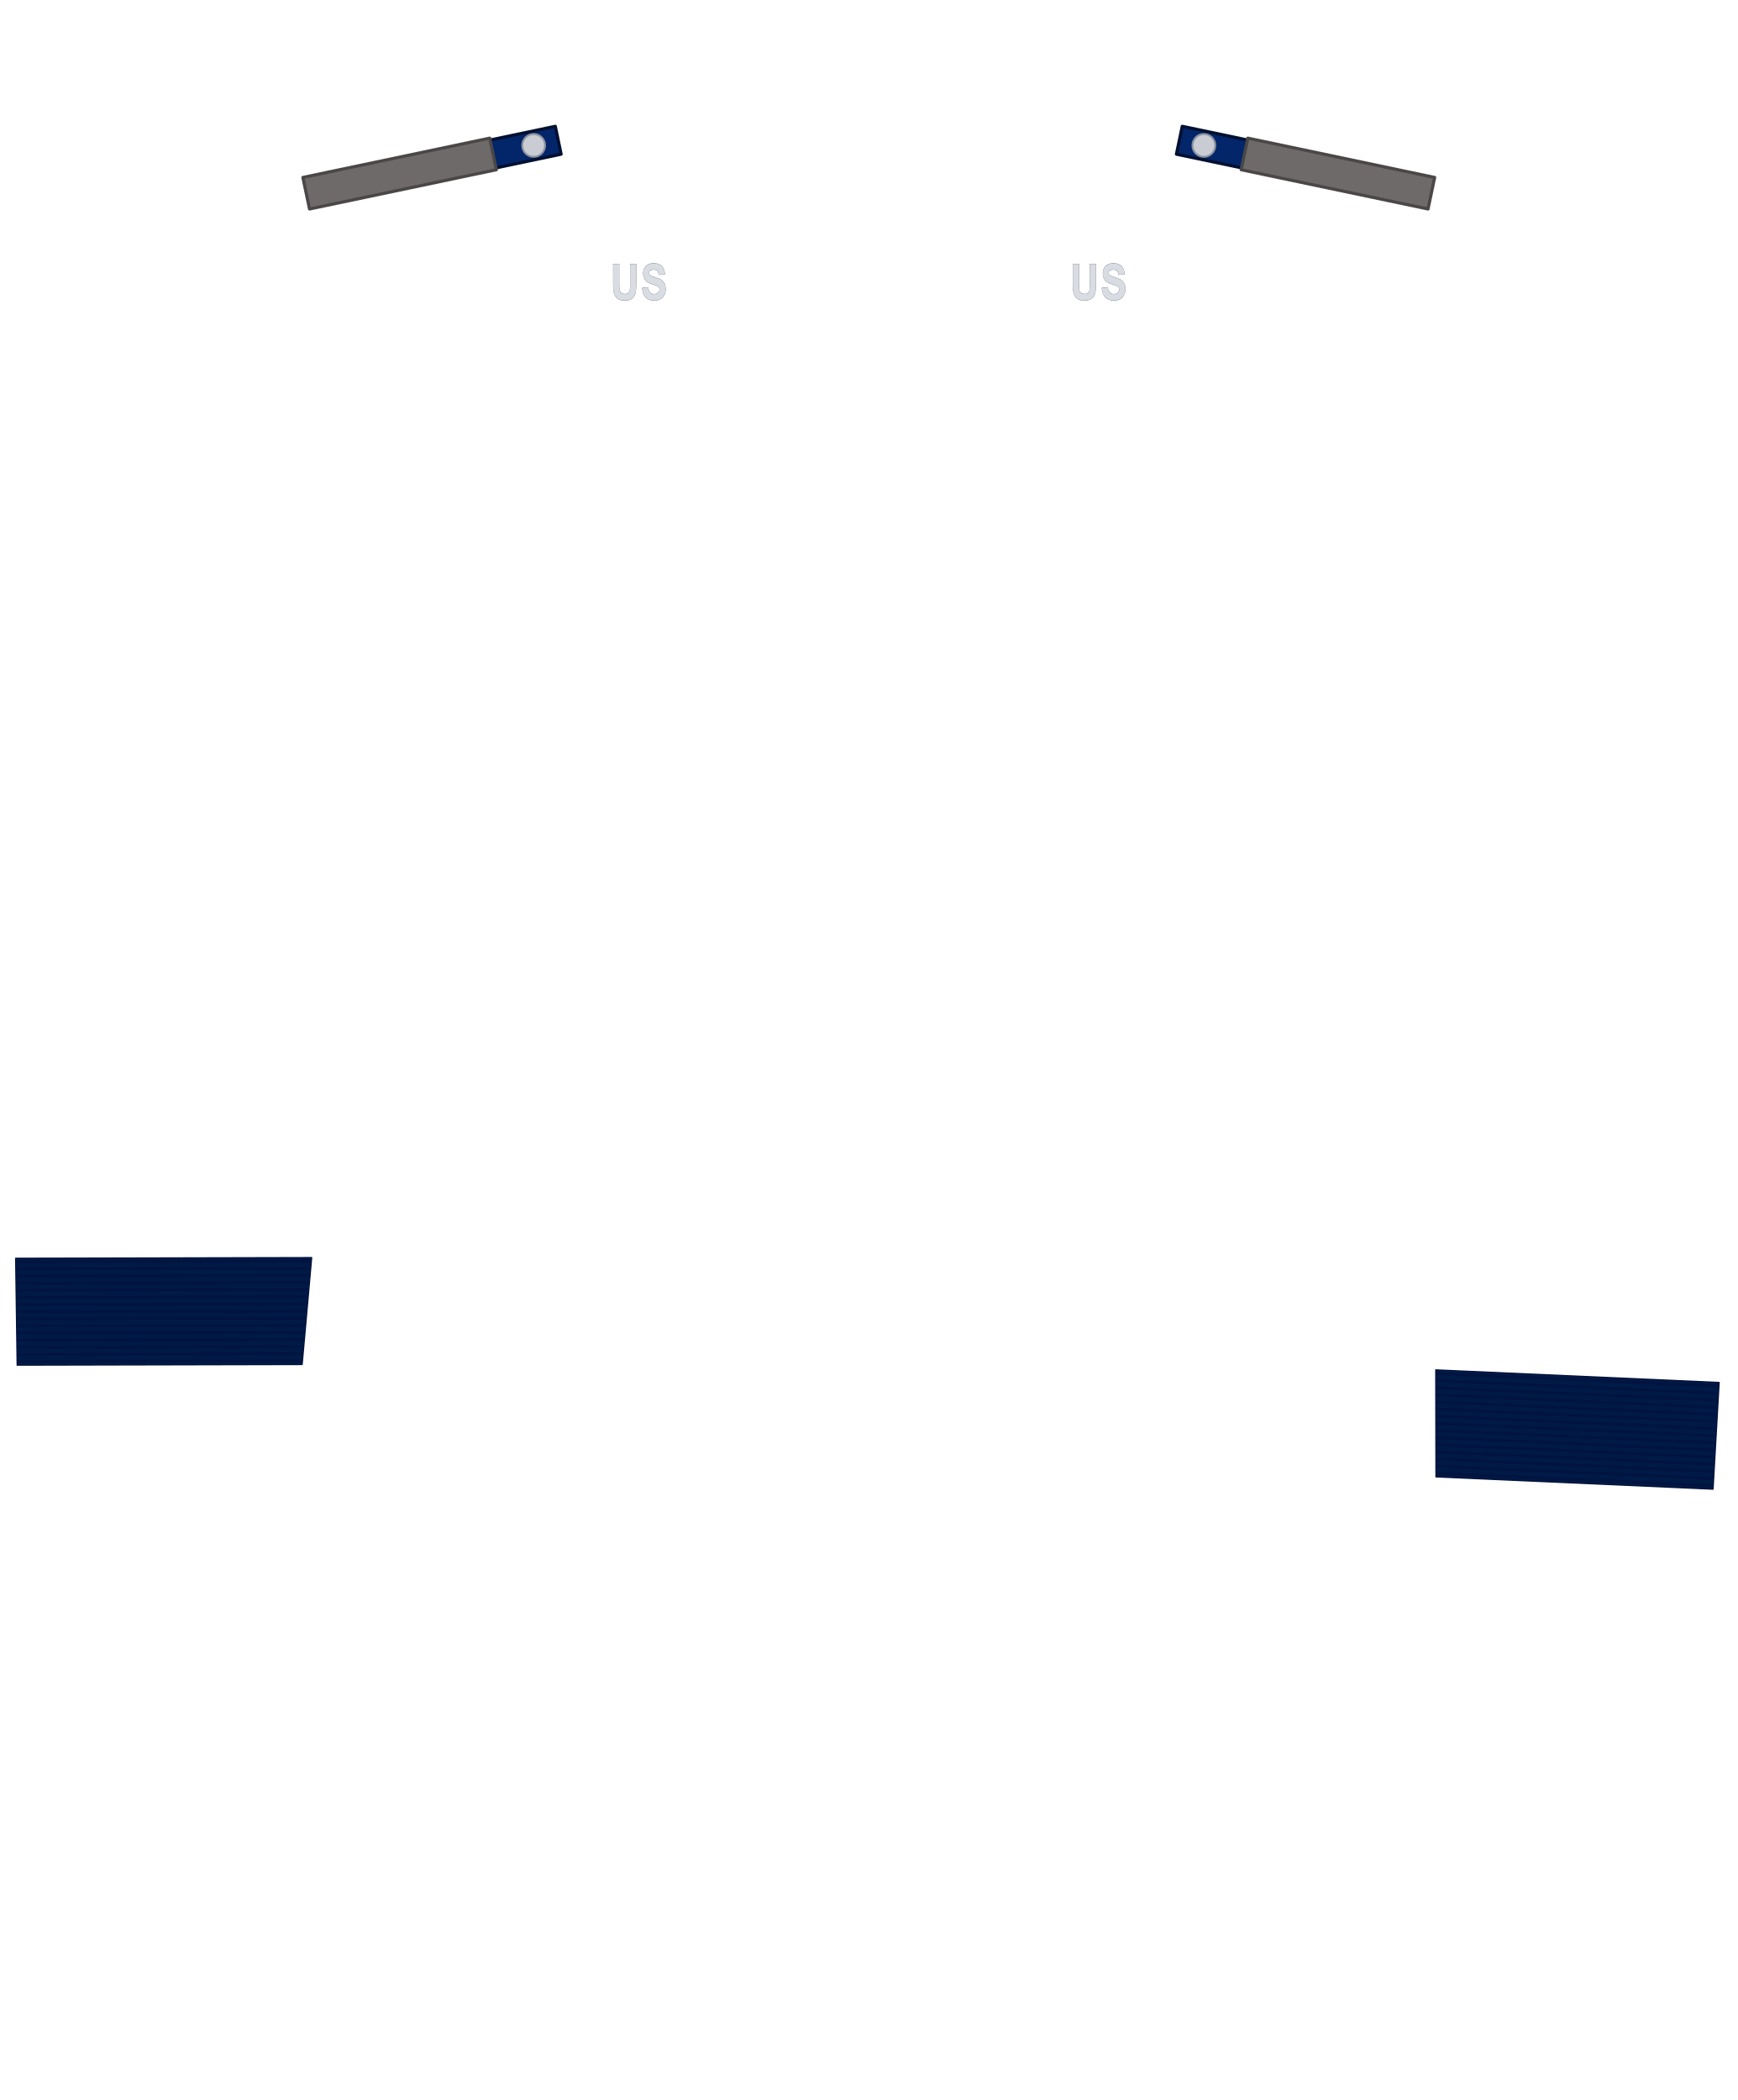
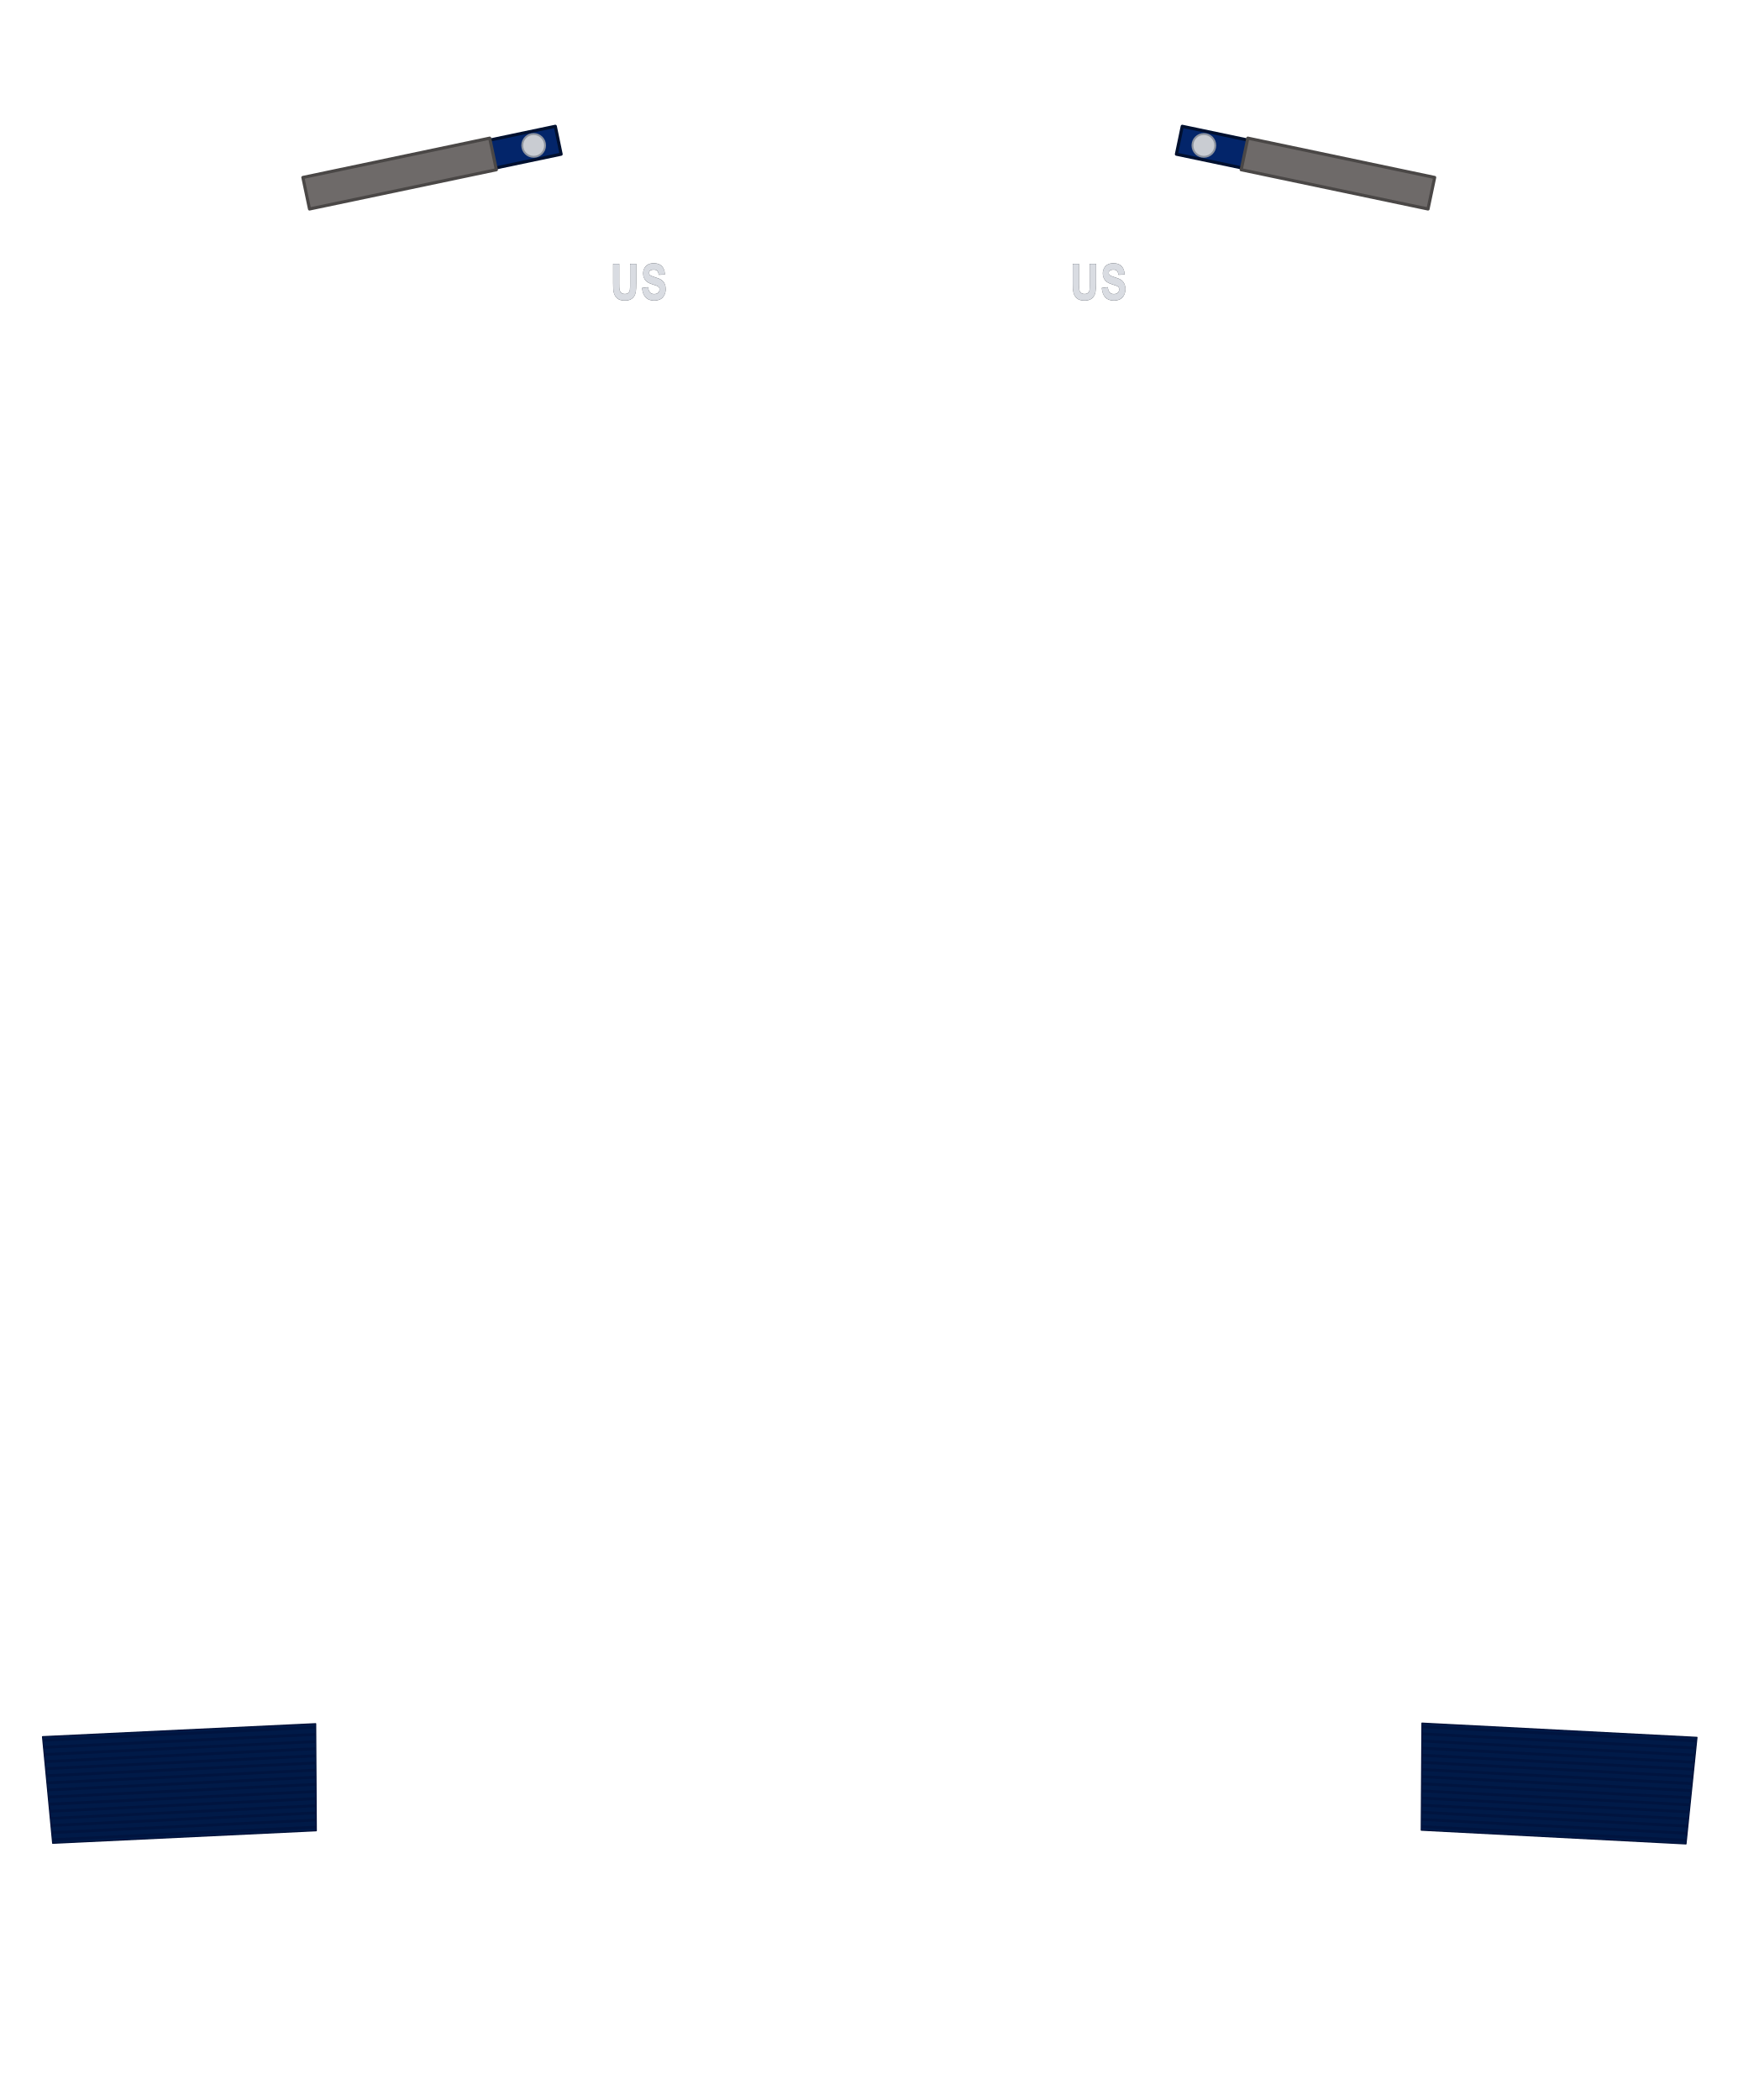
<svg xmlns="http://www.w3.org/2000/svg" width="24.388in" height="29.476in" viewBox="0 0 2438.83 2947.56" data-asset-id="garment-blues-class-a-coat-female-general-officer" data-source="original" data-units="0.01in">
  <g id="garment-blues-class-a-coat-female-general-officer__art" transform="translate(1219.415 21.560) scale(88.000)">
    <g id="garment-blues-class-a-coat-female-general-officer__epaulet-right">
      <path id="garment-blues-class-a-coat-female-general-officer__epaulet-right-body" d="M-9.000,2.610L-5.000,1.769L-4.907,2.214L-8.907,3.055Z" fill="#03256a" stroke="#00102f" stroke-width=".05" stroke-linejoin="round" />
      <circle cx="-5.345" cy="2.074" r="0.182" fill="#c9ccd2" stroke="#8d939e" stroke-width=".03" />
    </g>
    <g id="garment-blues-class-a-coat-female-general-officer__epaulet-sleeve-right">
      <path id="garment-blues-class-a-coat-female-general-officer__epaulet-sleeve-right-body" d="M-9.026,2.585L-6.046,1.958L-5.940,2.462L-8.920,3.088Z" fill="#6e6a69" stroke="#4a4746" stroke-width=".05" stroke-linejoin="round" />
    </g>
    <g id="garment-blues-class-a-coat-female-general-officer__rank-slot-right">
      <rect x="-9.026" y="1.958" width="3.085" height="1.130" fill="none" />
    </g>
    <g id="garment-blues-class-a-coat-female-general-officer__rank-rule-point-right">
      <rect x="-8.268" y="2.676" width=".02" height=".02" fill="none" />
    </g>
    <g id="garment-blues-class-a-coat-female-general-officer__epaulet-left">
      <path id="garment-blues-class-a-coat-female-general-officer__epaulet-left-body" d="M9.000,2.610L5.000,1.769L4.907,2.214L8.907,3.055Z" fill="#03256a" stroke="#00102f" stroke-width=".05" stroke-linejoin="round" />
      <circle cx="5.345" cy="2.074" r="0.182" fill="#c9ccd2" stroke="#8d939e" stroke-width=".03" />
    </g>
    <g id="garment-blues-class-a-coat-female-general-officer__epaulet-sleeve-left">
      <path id="garment-blues-class-a-coat-female-general-officer__epaulet-sleeve-left-body" d="M9.026,2.585L6.046,1.958L5.940,2.462L8.920,3.088Z" fill="#6e6a69" stroke="#4a4746" stroke-width=".05" stroke-linejoin="round" />
    </g>
    <g id="garment-blues-class-a-coat-female-general-officer__rank-slot-left">
      <rect x="5.940" y="1.958" width="3.085" height="1.130" fill="none" />
    </g>
    <g id="garment-blues-class-a-coat-female-general-officer__rank-rule-point-left">
      <rect x="8.248" y="2.676" width=".02" height=".02" fill="none" />
    </g>
    <g id="garment-blues-class-a-coat-female-general-officer__lapel-us-right">
      <rect x="-4.177" y="3.910" width="1.023" height="0.682" fill="none" />
      <g transform="translate(-3.666 4.251) scale(1.136) translate(3.666 -4.251)">
        <g fill="#d9dce2" stroke="#6b7079" stroke-width="1.2" paint-order="stroke">
          <g transform="translate(-4.066 4.501) scale(0.0056 0.00699)">
            <path transform="translate(0.000 0)" d="M7.18,-71.58L21.63,-71.58L21.63,-32.81Q21.63,-23.58 22.17,-20.85Q23.10,-16.46 26.59,-13.79Q30.08,-11.13 36.13,-11.13Q42.29,-11.13 45.41,-13.65Q48.54,-16.16 49.17,-19.82Q49.80,-23.49 49.80,-31.98L49.80,-71.58L64.26,-71.58L64.26,-33.98Q64.26,-21.09 63.09,-15.77Q61.91,-10.45 58.76,-6.79Q55.62,-3.12 50.34,-0.95Q45.07,1.22 36.57,1.22Q26.32,1.22 21.02,-1.15Q15.72,-3.52 12.65,-7.30Q9.57,-11.08 8.59,-15.23Q7.18,-21.39 7.18,-33.40Z" />
            <path transform="translate(76.217 0)" d="M3.61,-23.29L17.68,-24.66Q18.95,-17.58 22.83,-14.26Q26.71,-10.94 33.30,-10.94Q40.28,-10.94 43.82,-13.89Q47.36,-16.85 47.36,-20.80Q47.36,-23.34 45.87,-25.12Q44.38,-26.90 40.67,-28.22Q38.13,-29.10 29.10,-31.35Q17.48,-34.23 12.79,-38.43Q6.20,-44.34 6.20,-52.83Q6.20,-58.30 9.30,-63.06Q12.40,-67.82 18.24,-70.31Q24.07,-72.80 32.32,-72.80Q45.80,-72.80 52.61,-66.89Q59.42,-60.99 59.77,-51.12L45.31,-50.49Q44.38,-56.01 41.33,-58.42Q38.28,-60.84 32.18,-60.84Q25.88,-60.84 22.31,-58.25Q20.02,-56.59 20.02,-53.81Q20.02,-51.27 22.17,-49.46Q24.90,-47.17 35.45,-44.68Q46.00,-42.19 51.05,-39.53Q56.10,-36.87 58.96,-32.25Q61.82,-27.64 61.82,-20.85Q61.82,-14.70 58.40,-9.33Q54.98,-3.96 48.73,-1.34Q42.48,1.27 33.15,1.27Q19.58,1.27 12.30,-5.00Q5.03,-11.28 3.61,-23.29Z" />
          </g>
        </g>
      </g>
    </g>
    <g id="garment-blues-class-a-coat-female-general-officer__lapel-us-left">
      <rect x="3.155" y="3.910" width="1.023" height="0.682" fill="none" />
      <g transform="translate(3.666 4.251) scale(1.136) translate(-3.666 -4.251)">
        <g fill="#d9dce2" stroke="#6b7079" stroke-width="1.2" paint-order="stroke">
          <g transform="translate(3.266 4.501) scale(0.0056 0.00699)">
            <path transform="translate(0.000 0)" d="M7.18,-71.58L21.63,-71.58L21.63,-32.81Q21.63,-23.58 22.17,-20.85Q23.10,-16.46 26.59,-13.79Q30.08,-11.13 36.13,-11.13Q42.29,-11.13 45.41,-13.65Q48.54,-16.16 49.17,-19.82Q49.80,-23.49 49.80,-31.98L49.80,-71.58L64.26,-71.58L64.26,-33.98Q64.26,-21.09 63.09,-15.77Q61.91,-10.45 58.76,-6.79Q55.62,-3.12 50.34,-0.95Q45.07,1.22 36.57,1.22Q26.32,1.22 21.02,-1.15Q15.72,-3.52 12.65,-7.30Q9.57,-11.08 8.59,-15.23Q7.18,-21.39 7.18,-33.40Z" />
            <path transform="translate(76.217 0)" d="M3.61,-23.29L17.68,-24.66Q18.95,-17.58 22.83,-14.26Q26.71,-10.94 33.30,-10.94Q40.28,-10.94 43.82,-13.89Q47.36,-16.85 47.36,-20.80Q47.36,-23.34 45.87,-25.12Q44.38,-26.90 40.67,-28.22Q38.13,-29.10 29.10,-31.35Q17.48,-34.23 12.79,-38.43Q6.20,-44.34 6.20,-52.83Q6.20,-58.30 9.30,-63.06Q12.40,-67.82 18.24,-70.31Q24.07,-72.80 32.32,-72.80Q45.80,-72.80 52.61,-66.89Q59.42,-60.99 59.77,-51.12L45.31,-50.49Q44.38,-56.01 41.33,-58.42Q38.28,-60.84 32.18,-60.84Q25.88,-60.84 22.31,-58.25Q20.02,-56.59 20.02,-53.81Q20.02,-51.27 22.17,-49.46Q24.90,-47.17 35.45,-44.68Q46.00,-42.19 51.05,-39.53Q56.10,-36.87 58.96,-32.25Q61.82,-27.64 61.82,-20.85Q61.82,-14.70 58.40,-9.33Q54.98,-3.96 48.73,-1.34Q42.48,1.27 33.15,1.27Q19.58,1.27 12.30,-5.00Q5.03,-11.28 3.61,-23.29Z" />
          </g>
        </g>
      </g>
    </g>
    <g id="garment-blues-class-a-coat-female-general-officer__sleeve-braid-right">
-       <path id="garment-blues-class-a-coat-female-general-officer__sleeve-braid-right-body" d="M-13.583,21.529L-13.607,19.825L-8.886,19.814L-9.038,21.519Z" fill="#001a48" stroke="#001139" stroke-width=".02" stroke-linejoin="round" />
-       <path d="M-13.583,21.495L-13.584,21.450L-9.031,21.439L-9.035,21.485Z" fill="#00143f" />
-       <path d="M-13.585,21.382L-13.586,21.336L-9.020,21.325L-9.024,21.371Z" fill="#00143f" />
-       <path d="M-13.587,21.268L-13.587,21.223L-9.010,21.212L-9.014,21.257Z" fill="#00143f" />
-       <path d="M-13.588,21.154L-13.589,21.109L-9.000,21.098L-9.004,21.144Z" fill="#00143f" />
-       <path d="M-13.590,21.041L-13.590,20.995L-8.990,20.985L-8.994,21.030Z" fill="#00143f" />
-       <path d="M-13.591,20.927L-13.592,20.882L-8.980,20.871L-8.984,20.916Z" fill="#00143f" />
-       <path d="M-13.593,20.814L-13.594,20.768L-8.970,20.757L-8.974,20.803Z" fill="#00143f" />
-       <path d="M-13.595,20.700L-13.595,20.654L-8.960,20.644L-8.964,20.689Z" fill="#00143f" />
-       <path d="M-13.596,20.586L-13.597,20.541L-8.950,20.530L-8.954,20.575Z" fill="#00143f" />
-       <path d="M-13.598,20.473L-13.598,20.427L-8.940,20.416L-8.944,20.462Z" fill="#00143f" />
-       <path d="M-13.599,20.359L-13.600,20.314L-8.929,20.303L-8.933,20.348Z" fill="#00143f" />
-       <path d="M-13.601,20.245L-13.602,20.200L-8.919,20.189L-8.923,20.234Z" fill="#00143f" />
-       <path d="M-13.603,20.132L-13.603,20.086L-8.909,20.075L-8.913,20.121Z" fill="#00143f" />
-       <path d="M-13.604,20.018L-13.605,19.973L-8.899,19.962L-8.903,20.007Z" fill="#00143f" />
-       <path d="M-13.606,19.904L-13.607,19.859L-8.889,19.848L-8.893,19.893Z" fill="#00143f" />
+       <path id="garment-blues-class-a-coat-female-general-officer__sleeve-braid-right-body" d="M-13.016,29.155L-13.178,27.456L-8.823,27.249L-8.813,28.955Z" fill="#001a48" stroke="#001139" stroke-width=".02" stroke-linejoin="round" />
+       <path d="M-13.020,29.121L-13.024,29.076L-8.813,28.875L-8.813,28.921Z" fill="#00143f" />
+       <path d="M-13.030,29.008L-13.035,28.962L-8.814,28.762L-8.814,28.807Z" fill="#00143f" />
+       <path d="M-13.041,28.894L-13.045,28.849L-8.815,28.648L-8.815,28.693Z" fill="#00143f" />
+       <path d="M-13.052,28.781L-13.056,28.736L-8.816,28.534L-8.815,28.580Z" fill="#00143f" />
+       <path d="M-13.063,28.668L-13.067,28.623L-8.816,28.420L-8.816,28.466Z" fill="#00143f" />
+       <path d="M-13.073,28.555L-13.078,28.509L-8.817,28.307L-8.817,28.352Z" fill="#00143f" />
+       <path d="M-13.084,28.441L-13.089,28.396L-8.818,28.193L-8.817,28.239Z" fill="#00143f" />
+       <path d="M-13.095,28.328L-13.099,28.283L-8.818,28.079L-8.818,28.125Z" fill="#00143f" />
+       <path d="M-13.106,28.215L-13.110,28.170L-8.819,27.966L-8.819,28.011Z" fill="#00143f" />
+       <path d="M-13.117,28.102L-13.121,28.056L-8.820,27.852L-8.819,27.897Z" fill="#00143f" />
+       <path d="M-13.127,27.988L-13.132,27.943L-8.820,27.738L-8.820,27.784Z" fill="#00143f" />
+       <path d="M-13.138,27.875L-13.142,27.830L-8.821,27.624L-8.821,27.670Z" fill="#00143f" />
+       <path d="M-13.149,27.762L-13.153,27.717L-8.822,27.511L-8.821,27.556Z" fill="#00143f" />
+       <path d="M-13.160,27.649L-13.164,27.603L-8.822,27.397L-8.822,27.442Z" fill="#00143f" />
+       <path d="M-13.170,27.535L-13.175,27.490L-8.823,27.283L-8.823,27.329Z" fill="#00143f" />
    </g>
    <g id="garment-blues-class-a-coat-female-general-officer__sleeve-braid-left">
-       <path id="garment-blues-class-a-coat-female-general-officer__sleeve-braid-left-body" d="M13.466,23.507L13.563,21.806L9.044,21.605L9.047,23.311Z" fill="#001a48" stroke="#001139" stroke-width=".02" stroke-linejoin="round" />
-       <path d="M13.468,23.473L13.470,23.428L9.047,23.231L9.047,23.277Z" fill="#00143f" />
-       <path d="M13.474,23.360L13.477,23.315L9.047,23.118L9.047,23.163Z" fill="#00143f" />
-       <path d="M13.481,23.247L13.483,23.201L9.046,23.004L9.047,23.049Z" fill="#00143f" />
-       <path d="M13.487,23.133L13.490,23.088L9.046,22.890L9.046,22.936Z" fill="#00143f" />
-       <path d="M13.494,23.020L13.496,22.974L9.046,22.776L9.046,22.822Z" fill="#00143f" />
-       <path d="M13.500,22.906L13.503,22.861L9.046,22.663L9.046,22.708Z" fill="#00143f" />
-       <path d="M13.507,22.793L13.509,22.747L9.046,22.549L9.046,22.594Z" fill="#00143f" />
-       <path d="M13.513,22.679L13.516,22.634L9.045,22.435L9.045,22.481Z" fill="#00143f" />
-       <path d="M13.519,22.566L13.522,22.520L9.045,22.321L9.045,22.367Z" fill="#00143f" />
-       <path d="M13.526,22.452L13.529,22.407L9.045,22.208L9.045,22.253Z" fill="#00143f" />
-       <path d="M13.532,22.339L13.535,22.293L9.045,22.094L9.045,22.139Z" fill="#00143f" />
-       <path d="M13.539,22.225L13.541,22.180L9.045,21.980L9.045,22.026Z" fill="#00143f" />
-       <path d="M13.545,22.112L13.548,22.067L9.044,21.866L9.044,21.912Z" fill="#00143f" />
-       <path d="M13.552,21.998L13.554,21.953L9.044,21.753L9.044,21.798Z" fill="#00143f" />
-       <path d="M13.558,21.885L13.561,21.840L9.044,21.639L9.044,21.684Z" fill="#00143f" />
+       <path id="garment-blues-class-a-coat-female-general-officer__sleeve-braid-left-body" d="M13.034,29.165L13.209,27.467L8.824,27.240L8.813,28.946Z" fill="#001a48" stroke="#001139" stroke-width=".02" stroke-linejoin="round" />
+       <path d="M13.037,29.131L13.042,29.086L8.814,28.867L8.813,28.912Z" fill="#00143f" />
+       <path d="M13.049,29.018L13.053,28.973L8.814,28.753L8.814,28.798Z" fill="#00143f" />
+       <path d="M13.060,28.905L13.065,28.859L8.815,28.639L8.815,28.685Z" fill="#00143f" />
+       <path d="M13.072,28.791L13.077,28.746L8.816,28.525L8.815,28.571Z" fill="#00143f" />
+       <path d="M13.084,28.678L13.089,28.633L8.816,28.412L8.816,28.457Z" fill="#00143f" />
+       <path d="M13.096,28.565L13.100,28.520L8.817,28.298L8.817,28.343Z" fill="#00143f" />
+       <path d="M13.107,28.452L13.112,28.407L8.818,28.184L8.818,28.230Z" fill="#00143f" />
+       <path d="M13.119,28.339L13.124,28.293L8.819,28.070L8.818,28.116Z" fill="#00143f" />
+       <path d="M13.131,28.226L13.136,28.180L8.819,27.957L8.819,28.002Z" fill="#00143f" />
+       <path d="M13.143,28.112L13.147,28.067L8.820,27.843L8.820,27.888Z" fill="#00143f" />
+       <path d="M13.154,27.999L13.159,27.954L8.821,27.729L8.821,27.775Z" fill="#00143f" />
+       <path d="M13.166,27.886L13.171,27.841L8.822,27.615L8.821,27.661Z" fill="#00143f" />
+       <path d="M13.178,27.773L13.182,27.728L8.822,27.502L8.822,27.547Z" fill="#00143f" />
+       <path d="M13.189,27.660L13.194,27.614L8.823,27.388L8.823,27.433Z" fill="#00143f" />
+       <path d="M13.201,27.546L13.206,27.501L8.824,27.274L8.824,27.320Z" fill="#00143f" />
    </g>
  </g>
</svg>
